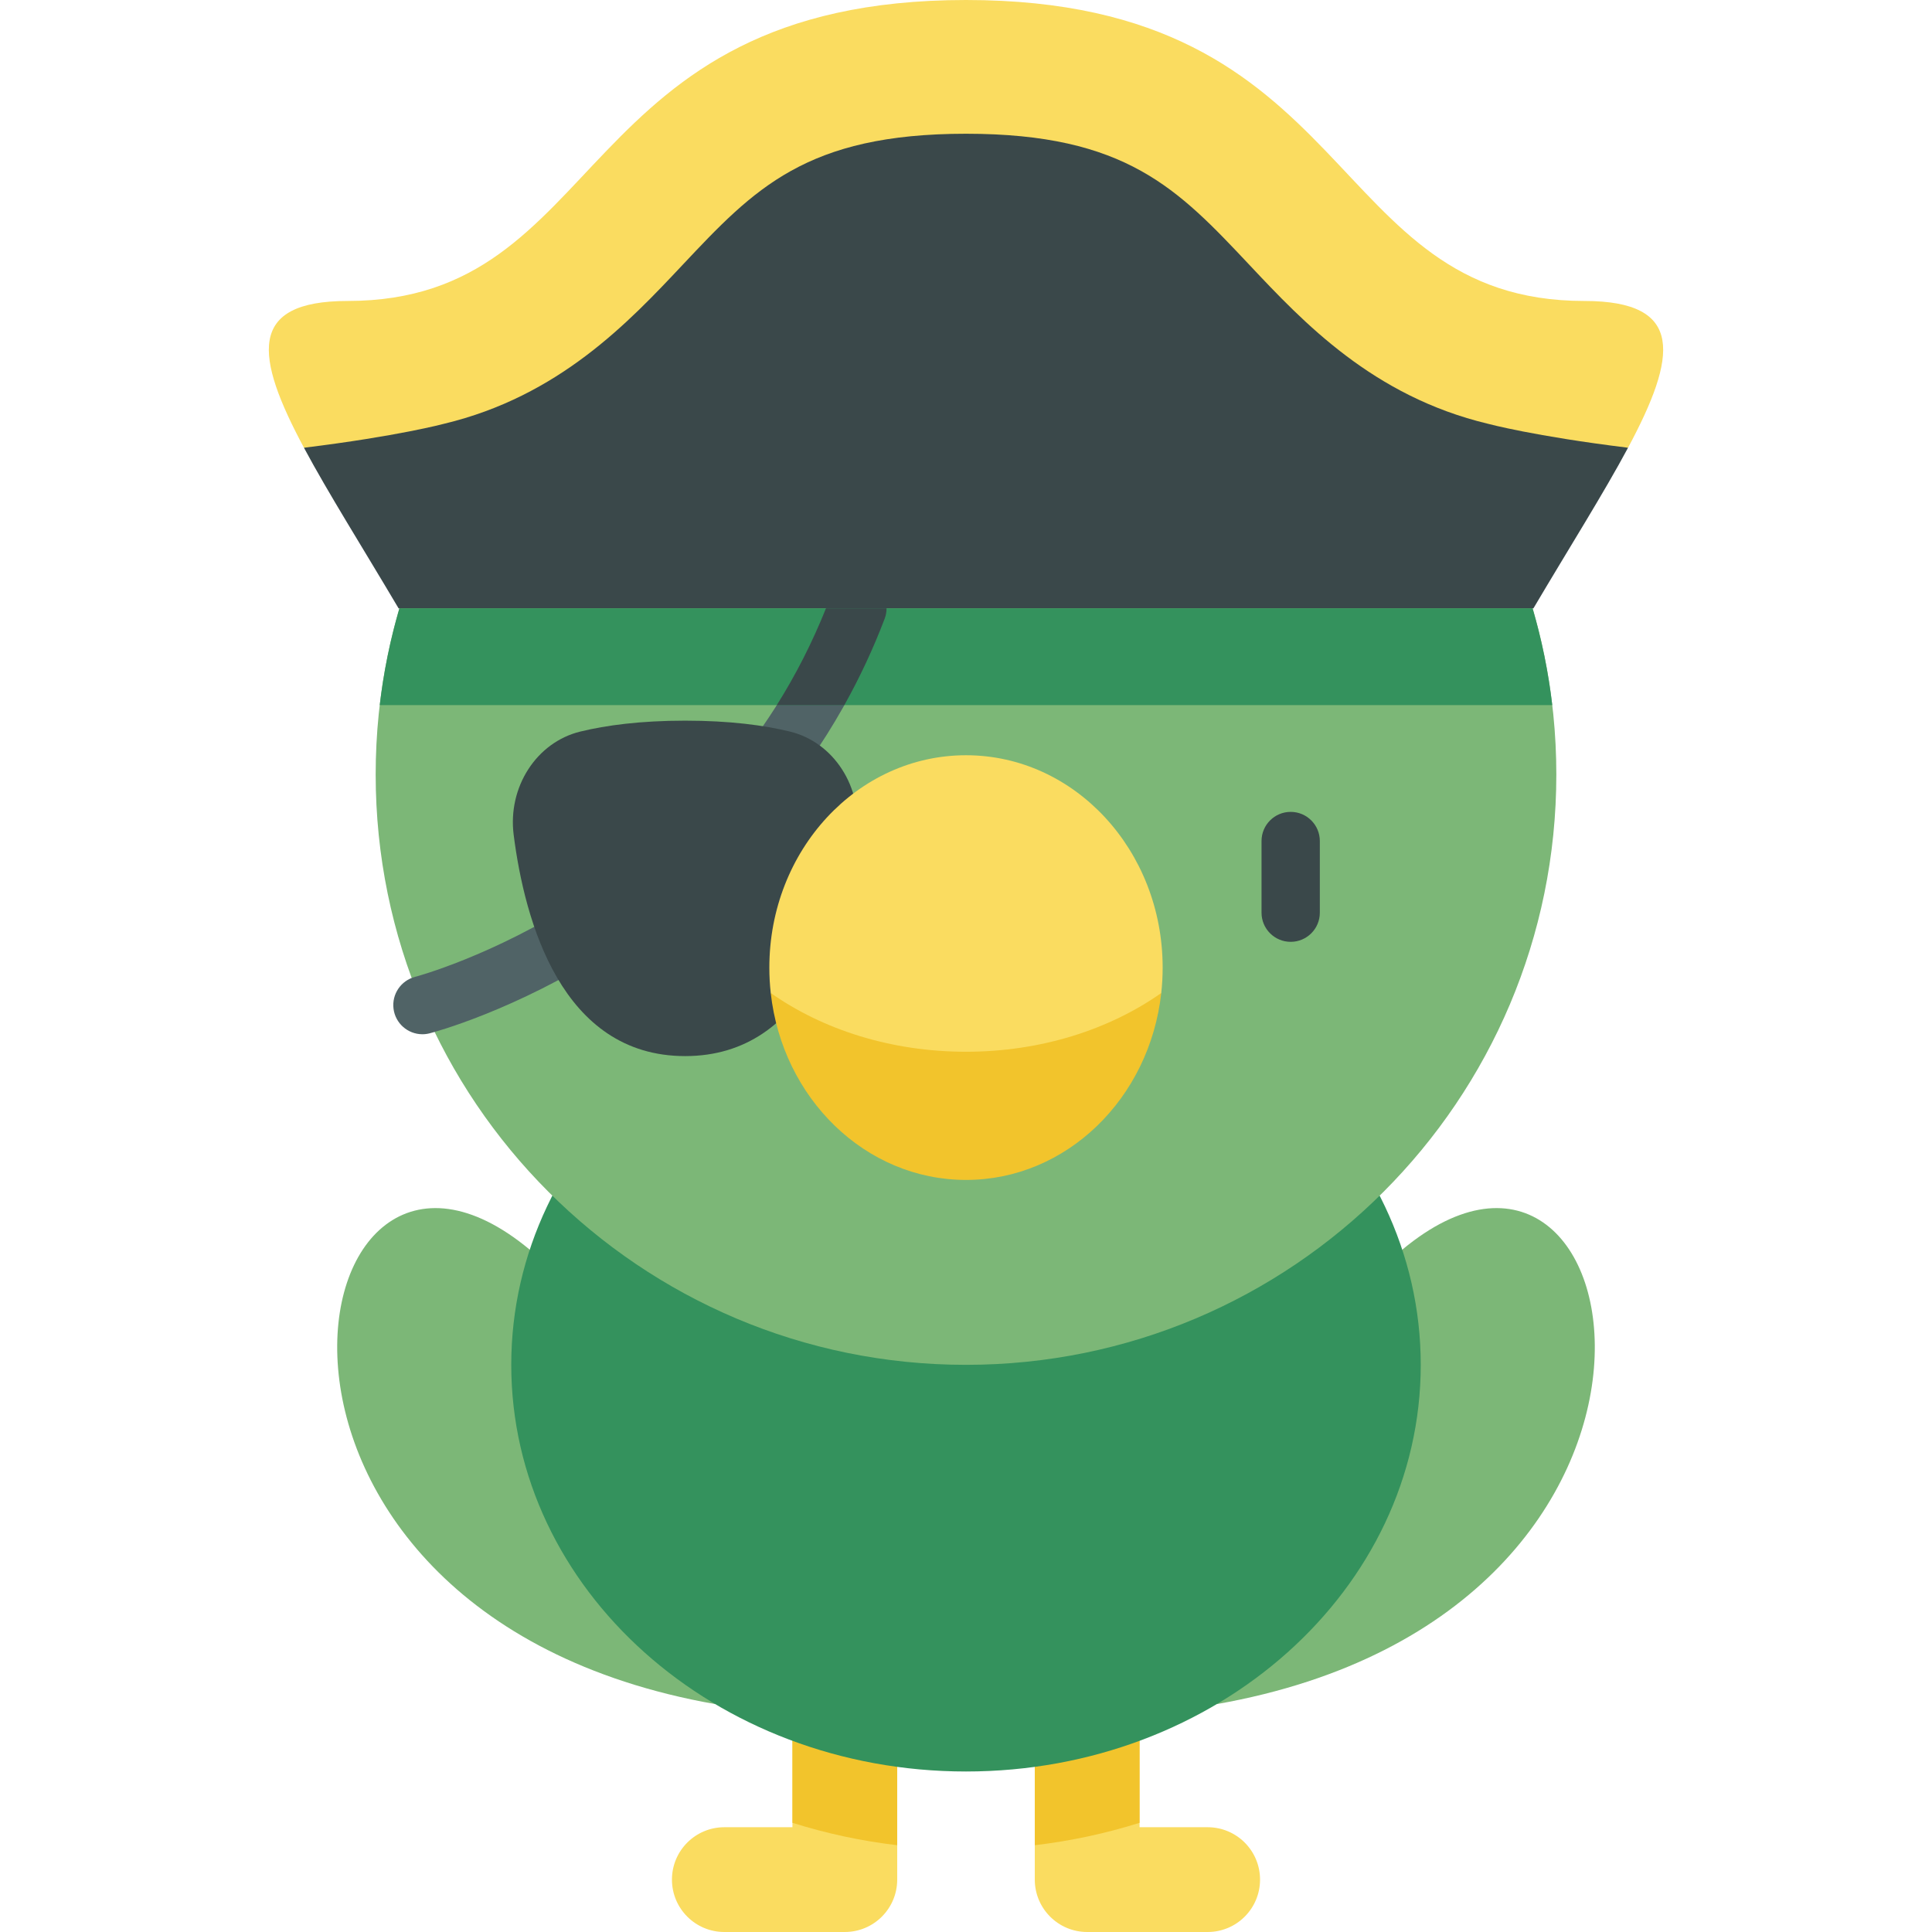
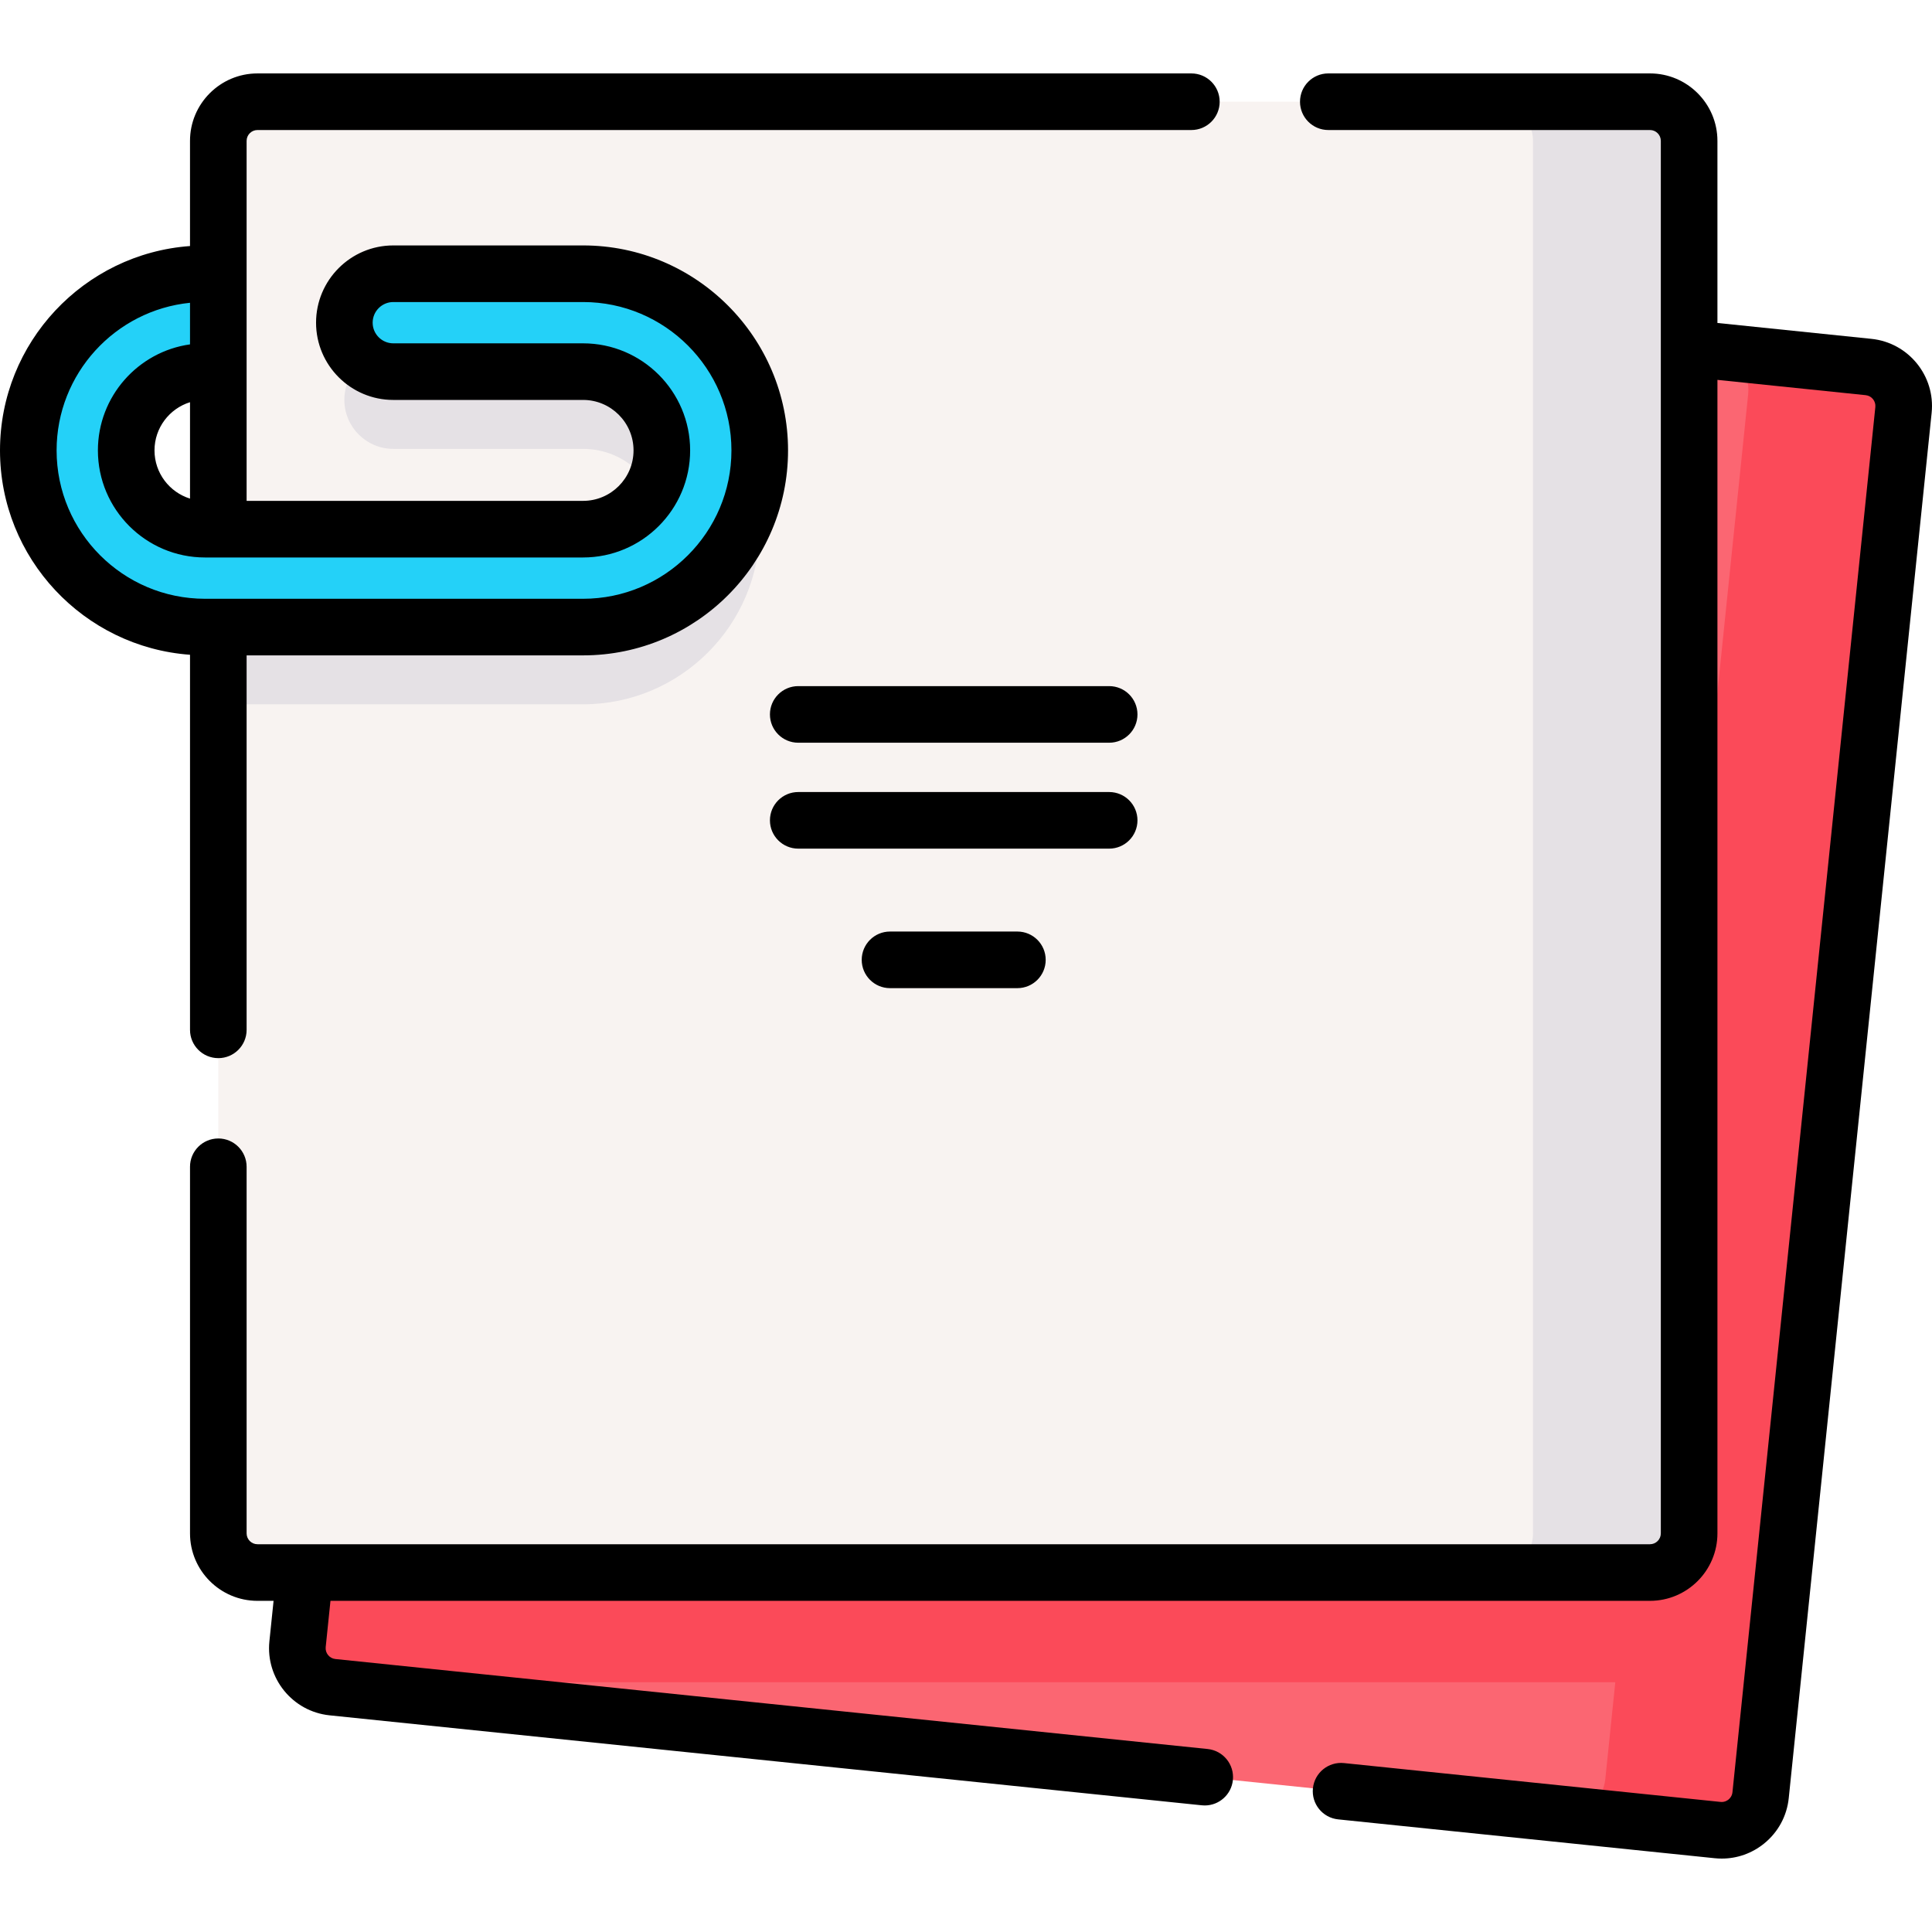
- <svg xmlns="http://www.w3.org/2000/svg" viewBox="0 0 512 512">
-   <path d="M288.114 512h31.929c7.667 0 13.883-6.215 13.883-13.883 0-7.667-6.215-13.883-13.883-13.883h-18.047v-39.849c0-7.667-6.215-13.883-13.883-13.883-7.667 0-13.883 6.215-13.883 13.883v53.732c.002 7.668 6.217 13.883 13.884 13.883zm-64.228 0h-31.929c-7.667 0-13.883-6.215-13.883-13.883 0-7.667 6.215-13.883 13.883-13.883h18.047v-39.849c0-7.667 6.215-13.883 13.883-13.883s13.883 6.215 13.883 13.883v53.732c-.002 7.668-6.217 13.883-13.884 13.883z" fill="#fadc60" />
-   <path d="M371.603 331.185c62.629-52.1 89.209 95.974-49.147 120.42l49.147-120.42zm-231.206 0c-62.629-52.1-89.209 95.974 49.147 120.42l-49.147-120.42z" fill="#7cb777" />
-   <path d="M288.114 430.503c-7.667 0-13.883 6.215-13.883 13.883v44.616a151.673 151.673 0 0027.764-5.939v-38.677c.001-7.668-6.214-13.883-13.881-13.883zm-64.228 0c-7.667 0-13.883 6.215-13.883 13.883v38.677a151.69 151.69 0 0027.764 5.939v-44.616c.001-7.668-6.214-13.883-13.881-13.883z" fill="#f2c42c" />
-   <ellipse cx="256" cy="361.697" rx="120.511" ry="107.767" fill="#34925d" />
-   <circle cx="256" cy="205.253" r="156.443" fill="#7cb777" />
-   <path d="M342.044 249.595a7.726 7.726 0 01-7.726-7.726v-18.987a7.726 7.726 0 1115.452 0v18.987a7.726 7.726 0 01-7.726 7.726z" fill="#3a484a" />
-   <path d="M111.935 274.086a7.73 7.73 0 01-1.932-15.209c.201-.053 20.37-5.407 43.955-20.532 31.296-20.069 53.516-46.943 66.041-79.878a7.726 7.726 0 019.968-4.475 7.726 7.726 0 014.475 9.968c-17.188 45.191-48.989 72.641-72.642 87.712-25.585 16.302-47.034 21.935-47.934 22.167a7.651 7.651 0 01-1.931.247z" fill="#506366" />
-   <path d="M80.554 118.655c-12.952-24.182-15.17-38.897 11.584-38.897C161.477 79.759 151.289 0 256 0s94.523 79.759 163.862 79.759c26.755 0 24.537 14.714 11.585 38.897H80.554z" fill="#fadc60" />
-   <path d="M431.446 118.655c-6.451 12.051-15.555 26.461-25.074 42.563H105.627c-9.519-16.102-18.624-30.512-25.074-42.563 24.922-3.059 37.114-6.349 37.114-6.349 30.482-7.292 48.912-26.887 63.15-42.026 19.028-20.223 32.77-34.837 75.182-34.837s56.153 14.613 75.182 34.837c14.238 15.14 32.669 34.735 63.15 42.026.001 0 12.194 3.292 37.115 6.349zm-249.878 161.22c32.766 0 42.538-35.834 45.44-58.634 1.61-12.654-6.041-24.541-17.678-27.372-6.833-1.662-15.895-2.888-27.762-2.888s-20.929 1.226-27.762 2.888c-11.637 2.831-19.289 14.718-17.678 27.372 2.902 22.8 12.674 58.634 45.44 58.634z" fill="#3a484a" />
-   <path d="M307.747 263.157c-3.085 27.903-25.08 49.537-51.747 49.537s-48.662-21.634-51.747-49.537h103.494z" fill="#f2c42c" />
-   <path d="M308.116 256.42c0 2.284-.123 4.527-.369 6.736-13.751 9.684-31.874 15.568-51.747 15.568s-37.996-5.885-51.747-15.568a61.046 61.046 0 01-.369-6.736c0-31.08 23.337-56.274 52.116-56.274s52.116 25.195 52.116 56.274z" fill="#fadc60" />
-   <path d="M100.637 186.862h310.725a155.61 155.61 0 00-5.212-25.644H105.849a155.777 155.777 0 00-5.212 25.644z" fill="#34925d" />
-   <path d="M218.891 161.218c-3.616 9.015-7.956 17.575-13.039 25.644h17.908a172.831 172.831 0 0010.685-22.901 7.702 7.702 0 00.498-2.743h-16.052z" fill="#3a484a" />
+ <svg xmlns="http://www.w3.org/2000/svg" id="Capa_1" enable-background="new 0 0 512 512" height="512" viewBox="0 0 512 512" width="512">
+   <g>
+     <g>
+       <g>
+         <path d="m455.191 484.986-367.08-37.866c-5.701-.588-9.846-5.687-9.258-11.388l37.866-367.079c.588-5.701 5.687-9.846 11.388-9.258l367.079 37.866c5.701.588 9.846 5.687 9.258 11.388l-37.866 367.079c-.588 5.701-5.686 9.846-11.387 9.258z" fill="#fb6672" />
+         <g fill="#fb4a59">
+           <path d="m447.64 92.353v343.077c0 5.729-4.649 10.378-10.378 10.378h-353.226c-3.466-1.972-5.614-5.863-5.179-10.077l37.858-367.081c.592-5.697 5.687-9.848 11.395-9.257z" />
+           <path d="m504.448 108.644-37.867 367.084c-.588 5.698-5.69 9.846-11.388 9.258l-41.157-4.246c5.698.588 10.8-3.56 11.388-9.258l37.867-367.084c.588-5.698-3.56-10.8-9.258-11.388l41.157 4.246c5.698.588 9.846 5.69 9.258 11.388z" />
+         </g>
+       </g>
+       <g>
+         <path d="m447.633 37.336v369.022c0 5.74-4.64 10.38-10.37 10.38h-369.033c-5.73 0-10.38-4.64-10.38-10.38v-369.022c0-5.73 4.65-10.38 10.38-10.38h369.032c5.731 0 10.371 4.65 10.371 10.38z" fill="#f8f3f1" />
+         <g>
+           <path d="m201.341 139.826c0 25.82-21.01 46.82-46.82 46.82h-96.671v-25.94h96.671c11.51 0 20.87-9.37 20.87-20.88s-9.36-20.87-20.87-20.87h-50.29c-7.16 0-12.97-5.81-12.97-12.97 0-7.17 5.81-12.98 12.97-12.98h50.29c25.81 0 46.82 21.01 46.82 46.82z" fill="#e5e1e5" />
+         </g>
+         <path d="m447.64 37.33v369.032c0 5.729-4.649 10.378-10.378 10.378h-41.376c5.728 0 10.378-4.649 10.378-10.378v-369.032c0-5.729-4.649-10.378-10.378-10.378h41.376c5.729.001 10.378 4.65 10.378 10.378z" fill="#e5e1e5" />
+       </g>
+       <g>
+         <path d="m57.855 98.487h-3.536c-11.51 0-20.875 9.364-20.875 20.875 0 11.51 9.364 20.875 20.875 20.875h100.2c11.511 0 20.875-9.364 20.875-20.875s-9.364-20.875-20.875-20.875h-50.289c-7.165 0-12.972-5.808-12.972-12.972s5.808-12.972 12.972-12.972h50.289c25.816 0 46.819 21.003 46.819 46.819s-21.003 46.819-46.819 46.819h-100.2c-25.816 0-46.819-21.003-46.819-46.819s21.003-46.819 46.819-46.819h3.536z" fill="#24d1f8" />
+       </g>
+     </g>
+     <g>
+       <path d="m495.956 89.8-40.819-4.21v-48.255c0-9.857-8.02-17.878-17.878-17.878h-85.244c-4.143 0-7.5 3.358-7.5 7.5s3.357 7.5 7.5 7.5h85.244c1.587 0 2.878 1.291 2.878 2.877v369.027c0 1.586-1.291 2.877-2.878 2.877h-369.027c-1.586 0-2.877-1.291-2.877-2.877v-97.154c0-4.142-3.358-7.5-7.5-7.5s-7.5 3.358-7.5 7.5v97.154c0 9.858 8.02 17.878 17.878 17.878h4.266l-1.106 10.723c-1.011 9.805 6.144 18.606 15.949 19.618l231.156 23.845c.262.027.521.04.778.04 3.796 0 7.054-2.873 7.451-6.731.426-4.12-2.57-7.805-6.69-8.23l-231.156-23.845c-1.579-.163-2.73-1.58-2.568-3.158l1.265-12.262h349.682c9.858 0 17.878-8.02 17.878-17.878v-305.691l39.28 4.052c1.578.163 2.73 1.58 2.567 3.158l-37.866 367.079c-.106 1.032-.702 1.657-1.048 1.938-.345.281-1.073.735-2.11.629l-99.793-10.294c-4.134-.422-7.806 2.571-8.23 6.691-.426 4.12 2.57 7.805 6.69 8.23l99.793 10.294c.625.064 1.248.096 1.868.096 4.091 0 8.026-1.392 11.244-4.007 3.705-3.013 6.016-7.288 6.505-12.038l37.866-367.079c1.012-9.806-6.142-18.607-15.948-19.619z" />
+       <path d="m50.355 272.918c0 4.142 3.358 7.5 7.5 7.5s7.5-3.358 7.5-7.5v-99.237h89.164c29.952 0 54.319-24.367 54.319-54.319s-24.367-54.32-54.319-54.32h-50.289c-11.289 0-20.472 9.184-20.472 20.472s9.184 20.472 20.472 20.472h50.289c7.375 0 13.375 6 13.375 13.375s-6 13.374-13.375 13.374h-89.164v-34.248-25.944-35.208c0-1.586 1.291-2.877 2.877-2.877h247.494c4.143 0 7.5-3.358 7.5-7.5s-3.357-7.5-7.5-7.5h-247.494c-9.857 0-17.878 8.02-17.878 17.878v27.868c-28.105 2.038-50.354 25.541-50.354 54.158s22.249 52.119 50.355 54.158zm-9.41-153.556c0-5.995 3.965-11.082 9.41-12.775v25.549c-5.445-1.693-9.41-6.779-9.41-12.774zm-25.945 0c0-20.343 15.529-37.127 35.355-39.121v11.022c-13.776 1.934-24.41 13.798-24.41 28.099 0 15.646 12.729 28.374 28.374 28.374h100.2c15.646 0 28.375-12.729 28.375-28.374 0-15.646-12.729-28.375-28.375-28.375h-50.289c-3.018 0-5.472-2.455-5.472-5.472 0-3.018 2.455-5.472 5.472-5.472h50.289c21.681 0 39.319 17.639 39.319 39.32 0 21.68-17.638 39.319-39.319 39.319h-100.2c-21.681-.001-39.319-17.639-39.319-39.32z" />
+       <path d="m235.864 246.869c-4.142 0-7.5 3.358-7.5 7.5s3.358 7.5 7.5 7.5h33.755c4.143 0 7.5-3.358 7.5-7.5s-3.357-7.5-7.5-7.5z" />
+       <path d="m301.44 217.397c0-4.142-3.357-7.5-7.5-7.5h-82.398c-4.142 0-7.5 3.358-7.5 7.5s3.358 7.5 7.5 7.5h82.398c4.143 0 7.5-3.358 7.5-7.5z" />
+       <path d="m293.94 181.829h-82.398c-4.142 0-7.5 3.358-7.5 7.5s3.358 7.5 7.5 7.5h82.398c4.143 0 7.5-3.358 7.5-7.5s-3.357-7.5-7.5-7.5z" />
+     </g>
+   </g>
</svg>
